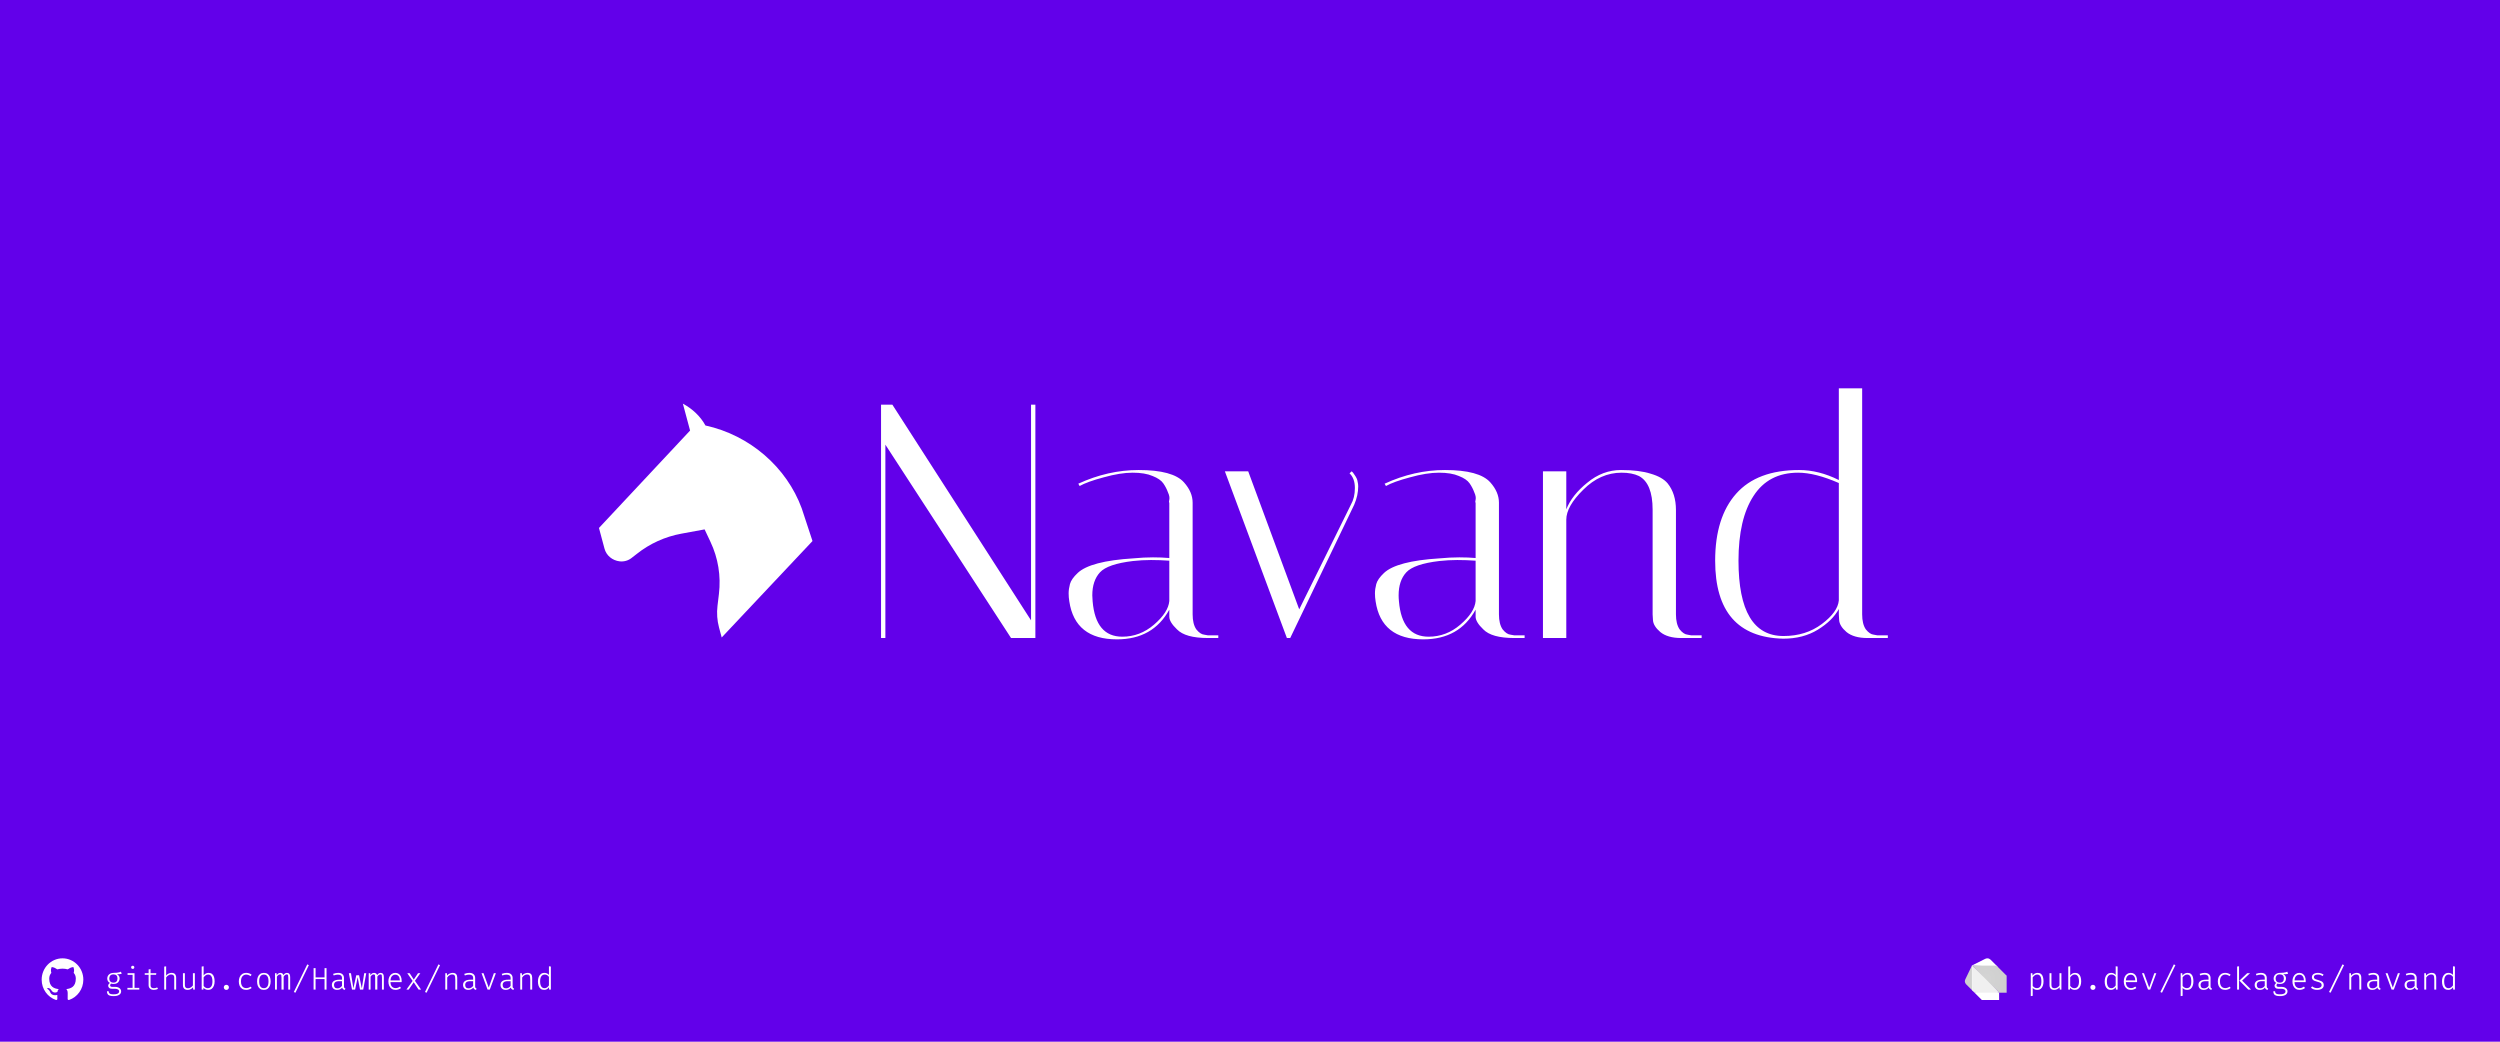
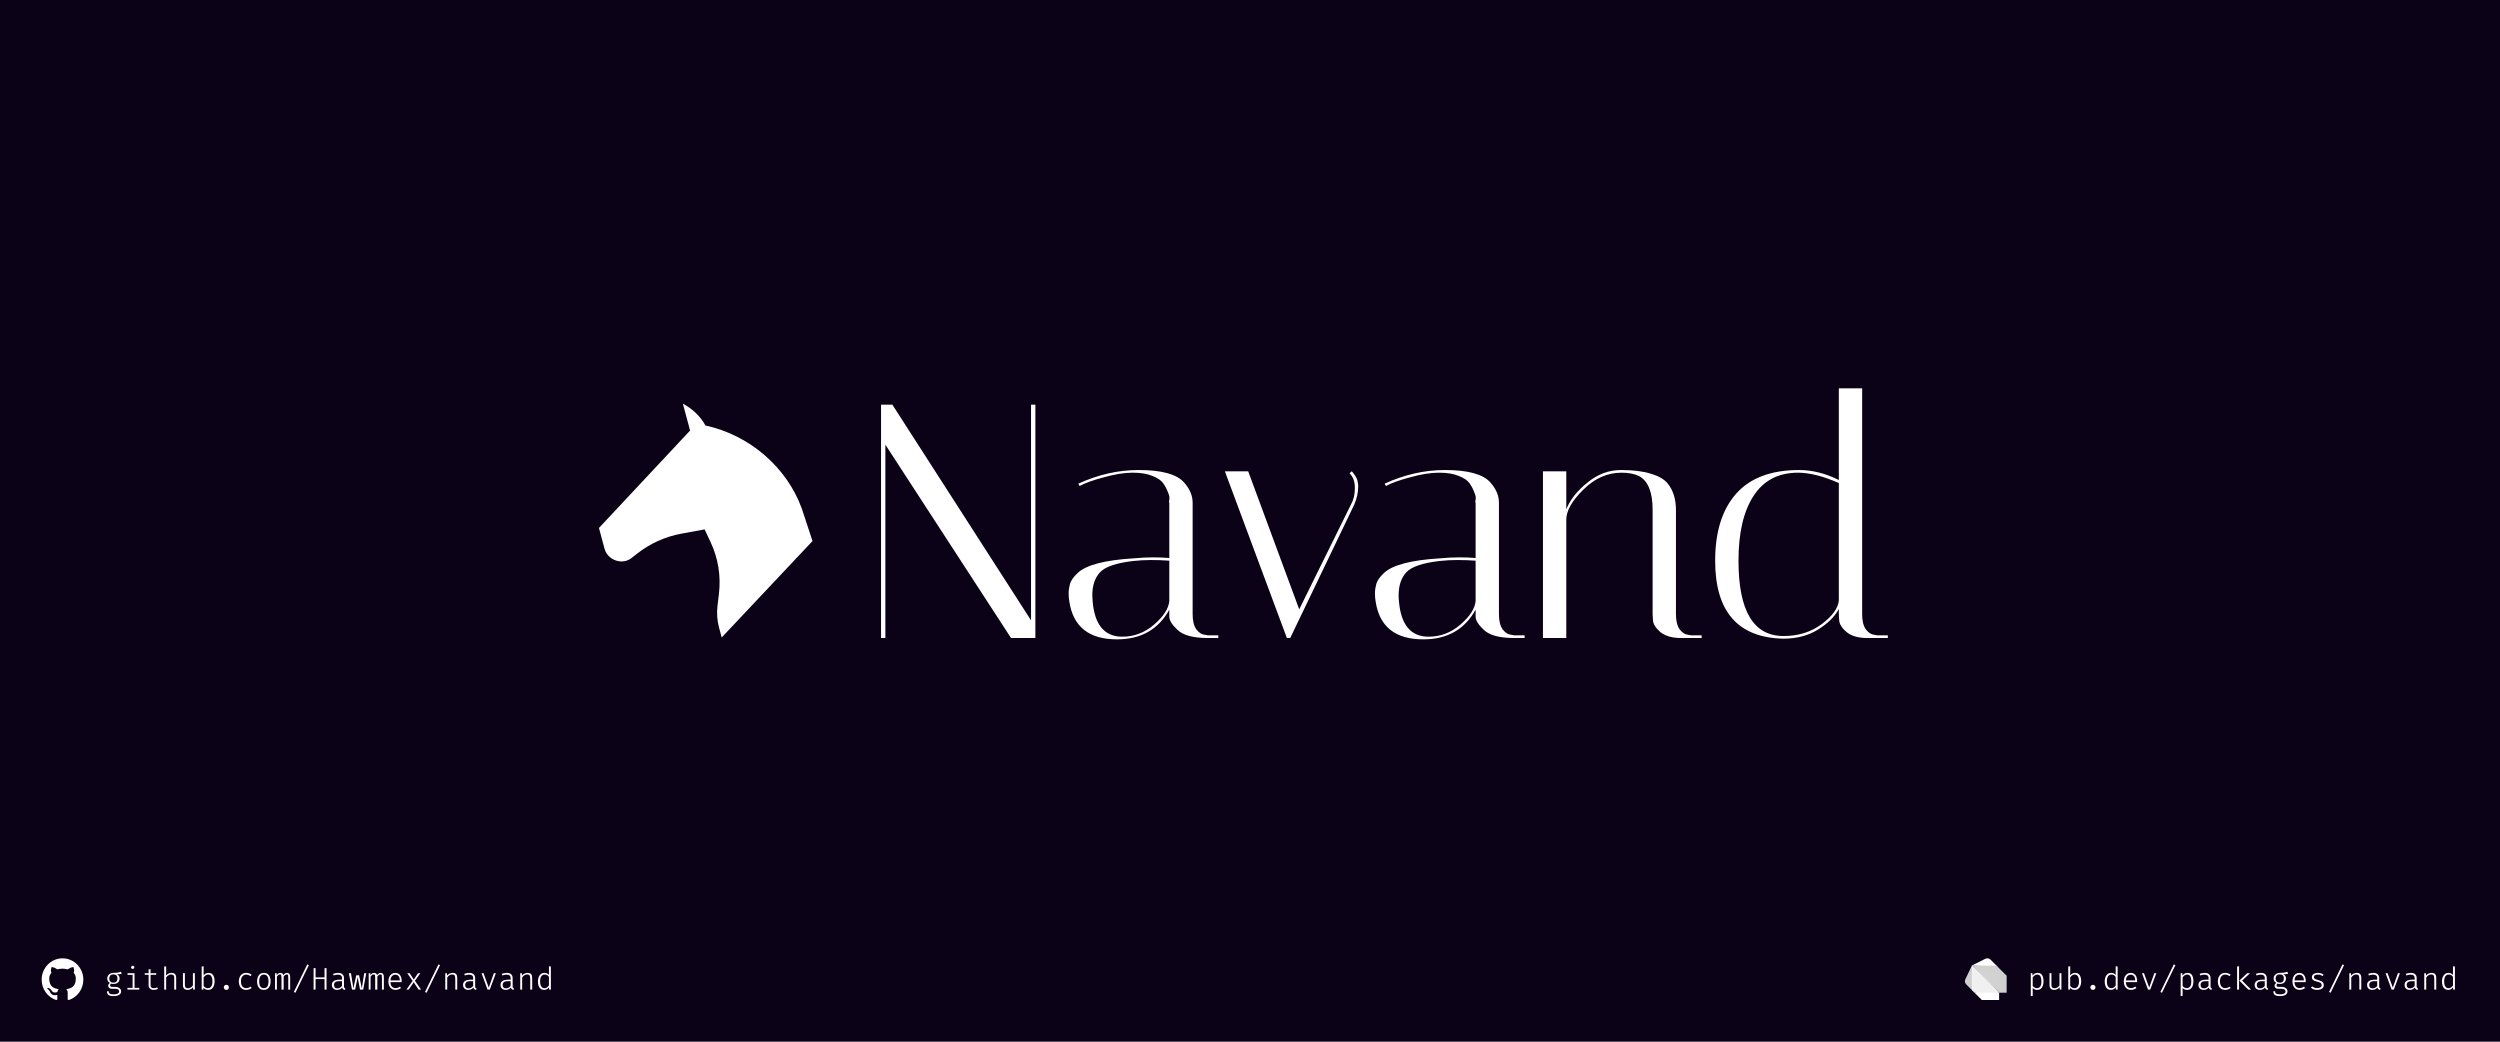
<svg xmlns="http://www.w3.org/2000/svg" width="1920" height="800" viewBox="0 0 1920 800" fill="none">
-   <rect width="1920" height="800" fill="#6200EA" />
+   <rect width="1920" height="800" fill="#0B0218" />
  <path d="M624 415.522L554.263 489.578L552.209 481.914C550.764 476.521 550.366 470.895 551.035 465.31L552.132 456.154C553.781 442.398 551.537 428.576 545.634 416.128L541.141 406.579L523.325 409.851C510.788 412.152 499.001 417.496 489.115 425.363L484.952 428.591C482.388 430.58 479.106 431.492 475.881 431.113C470.242 430.449 465.664 426.619 464.264 421.39L460 405.479L529.98 330.665L524.443 310C531.711 313.93 537.943 319.685 541.771 326.769C575.978 334.244 604.17 358.917 615.724 390.4L624 415.522Z" fill="white" />
  <path d="M679.968 490H676.64V310.8H685.344L791.84 476.432V310.8H795.168V490H776.48L679.968 341.52V490ZM927.718 490C916.113 490 908.177 487.781 903.91 483.344C899.985 479.589 898.022 476.347 898.022 473.616V468.24C889.659 483.429 876.262 491.024 857.83 491.024C836.326 491.024 824.123 481.296 821.222 461.84C820.881 459.792 820.71 457.744 820.71 455.696C820.71 453.477 821.051 451.088 821.734 448.528C822.417 445.968 824.379 443.152 827.622 440.08C834.107 433.936 848.358 430.181 870.374 428.816C875.835 428.304 880.87 428.048 885.478 428.048C890.086 428.048 894.267 428.219 898.022 428.56V386.064C897.681 385.893 897.681 385.125 898.022 383.76C898.363 382.224 898.022 380.347 896.998 378.128C896.145 375.739 894.95 373.435 893.414 371.216C891.878 368.997 889.147 367.12 885.222 365.584C881.297 363.877 876.177 363.024 869.862 363.024C863.547 363.024 856.123 364.219 847.59 366.608C839.227 368.827 833.083 371.045 829.158 373.264L828.134 371.472C843.323 364.475 858.769 360.976 874.47 360.976C892.049 360.976 903.654 364.133 909.286 370.448C913.723 375.397 915.942 380.603 915.942 386.064V471.824C915.942 476.773 916.881 480.613 918.758 483.344C920.806 485.904 922.854 487.269 924.902 487.44L927.718 487.952H935.654V490H927.718ZM861.926 488.976C870.971 488.976 879.078 485.904 886.246 479.76C893.585 473.445 897.51 467.387 898.022 461.584V430.608C893.414 430.267 888.721 430.096 883.942 430.096C879.334 430.096 874.726 430.352 870.118 430.864C857.147 432.4 848.699 435.301 844.774 439.568C840.849 443.835 838.886 449.723 838.886 457.232C838.886 458.597 838.971 460.133 839.142 461.84C840.678 479.931 848.273 488.976 861.926 488.976ZM1036.45 363.536L1037.99 362C1038.67 362.341 1039.53 363.365 1040.55 365.072C1041.74 366.779 1042.43 368.315 1042.6 369.68C1042.94 371.045 1043.11 372.325 1043.11 373.52C1043.11 378.128 1042.09 382.821 1040.04 387.6L990.886 490H988.326L940.71 362H958.63L997.798 467.984L1037.48 387.6C1039.53 384.016 1040.55 379.749 1040.55 374.8C1040.55 369.851 1039.18 366.096 1036.45 363.536ZM1162.97 490C1151.36 490 1143.43 487.781 1139.16 483.344C1135.23 479.589 1133.27 476.347 1133.27 473.616V468.24C1124.91 483.429 1111.51 491.024 1093.08 491.024C1071.58 491.024 1059.37 481.296 1056.47 461.84C1056.13 459.792 1055.96 457.744 1055.96 455.696C1055.96 453.477 1056.3 451.088 1056.98 448.528C1057.67 445.968 1059.63 443.152 1062.87 440.08C1069.36 433.936 1083.61 430.181 1105.62 428.816C1111.09 428.304 1116.12 428.048 1120.73 428.048C1125.34 428.048 1129.52 428.219 1133.27 428.56V386.064C1132.93 385.893 1132.93 385.125 1133.27 383.76C1133.61 382.224 1133.27 380.347 1132.25 378.128C1131.39 375.739 1130.2 373.435 1128.66 371.216C1127.13 368.997 1124.4 367.12 1120.47 365.584C1116.55 363.877 1111.43 363.024 1105.11 363.024C1098.8 363.024 1091.37 364.219 1082.84 366.608C1074.48 368.827 1068.33 371.045 1064.41 373.264L1063.38 371.472C1078.57 364.475 1094.02 360.976 1109.72 360.976C1127.3 360.976 1138.9 364.133 1144.54 370.448C1148.97 375.397 1151.19 380.603 1151.19 386.064V471.824C1151.19 476.773 1152.13 480.613 1154.01 483.344C1156.06 485.904 1158.1 487.269 1160.15 487.44L1162.97 487.952H1170.9V490H1162.97ZM1097.18 488.976C1106.22 488.976 1114.33 485.904 1121.5 479.76C1128.83 473.445 1132.76 467.387 1133.27 461.584V430.608C1128.66 430.267 1123.97 430.096 1119.19 430.096C1114.58 430.096 1109.98 430.352 1105.37 430.864C1092.4 432.4 1083.95 435.301 1080.02 439.568C1076.1 443.835 1074.14 449.723 1074.14 457.232C1074.14 458.597 1074.22 460.133 1074.39 461.84C1075.93 479.931 1083.52 488.976 1097.18 488.976ZM1291.23 490C1284.23 490 1278.86 488.464 1275.1 485.392C1271.52 482.32 1269.64 479.248 1269.47 476.176L1269.21 471.824V391.44C1269.21 377.957 1265.72 369.339 1258.72 365.584C1255.13 363.877 1250.7 363.024 1245.41 363.024C1234.48 363.024 1224.67 367.376 1215.97 376.08C1207.26 384.613 1202.91 392.293 1202.91 399.12V490H1184.99V362H1202.91V391.184C1205.81 383.845 1211.19 377.019 1219.04 370.704C1226.89 364.219 1235.51 360.976 1244.89 360.976C1254.28 360.976 1261.88 361.915 1267.68 363.792C1273.65 365.499 1278 367.973 1280.73 371.216C1285 376.507 1287.13 383.333 1287.13 391.696V471.824C1287.13 476.773 1288.07 480.613 1289.95 483.344C1292 485.904 1294.05 487.269 1296.09 487.44L1298.91 487.952H1306.85V490H1291.23ZM1317.24 430.608C1317.24 408.421 1322.62 391.269 1333.37 379.152C1344.12 367.035 1360.25 360.976 1381.75 360.976C1391.82 360.976 1401.98 363.536 1412.22 368.656V298.256H1430.14V471.824C1430.14 476.773 1431.07 480.613 1432.95 483.344C1435 485.904 1437.05 487.269 1439.1 487.44L1441.91 487.952H1449.85V490H1434.23C1427.23 490 1421.86 488.464 1418.1 485.392C1414.52 482.32 1412.64 479.248 1412.47 476.176L1412.22 471.824V467.728C1408.97 473.701 1403.6 478.992 1396.09 483.6C1388.58 488.208 1379.7 490.512 1369.46 490.512C1334.65 489.659 1317.24 469.691 1317.24 430.608ZM1369.72 488.464C1381.15 488.464 1390.97 485.392 1399.16 479.248C1407.35 473.104 1411.7 467.045 1412.22 461.072V370.96C1400.1 365.669 1389.69 363.024 1380.98 363.024C1365.79 363.024 1354.36 368.997 1346.68 380.944C1339 392.72 1335.16 409.275 1335.16 430.608C1335.16 469.179 1346.68 488.464 1369.72 488.464Z" fill="white" />
  <path fill-rule="evenodd" clip-rule="evenodd" d="M48.013 736C39.158 736 32 743.333 32 752.406C32 759.658 36.587 765.796 42.949 767.969C43.745 768.132 44.036 767.616 44.036 767.182C44.036 766.801 44.01 765.498 44.01 764.139C39.556 765.117 38.628 762.184 38.628 762.184C37.912 760.282 36.851 759.794 36.851 759.794C35.394 758.789 36.958 758.789 36.958 758.789C38.575 758.897 39.423 760.473 39.423 760.473C40.855 762.971 43.161 762.265 44.089 761.831C44.222 760.771 44.646 760.038 45.097 759.631C41.544 759.25 37.806 757.838 37.806 751.536C37.806 749.744 38.442 748.277 39.45 747.136C39.291 746.729 38.734 745.045 39.609 742.79C39.609 742.79 40.961 742.356 44.01 744.474C45.315 744.115 46.661 743.933 48.013 743.931C49.365 743.931 50.744 744.121 52.016 744.474C55.065 742.356 56.417 742.79 56.417 742.79C57.293 745.045 56.735 746.729 56.576 747.136C57.611 748.277 58.22 749.744 58.22 751.536C58.22 757.838 54.482 759.223 50.903 759.631C51.486 760.147 51.99 761.124 51.99 762.673C51.99 764.873 51.964 766.638 51.964 767.181C51.964 767.616 52.255 768.132 53.05 767.969C59.413 765.796 64 759.658 64 752.406C64.026 743.333 56.842 736 48.013 736Z" fill="white" />
  <path d="M92.9 746.26L93.453 747.892C92.885 748.052 92.296 748.148 91.689 748.18C91.081 748.212 90.433 748.228 89.745 748.228C90.457 748.556 90.989 748.992 91.341 749.536C91.692 750.072 91.868 750.684 91.868 751.372C91.868 752.204 91.689 752.948 91.329 753.604C90.969 754.252 90.448 754.76 89.769 755.128C89.097 755.496 88.276 755.68 87.308 755.68C86.837 755.68 86.453 755.66 86.156 755.62C85.861 755.572 85.573 755.5 85.293 755.404C85.093 755.556 84.921 755.756 84.776 756.004C84.641 756.252 84.573 756.512 84.573 756.784C84.573 757.112 84.701 757.384 84.957 757.6C85.221 757.816 85.684 757.924 86.349 757.924H88.677C89.484 757.924 90.216 758.072 90.873 758.368C91.537 758.664 92.061 759.064 92.445 759.568C92.837 760.072 93.032 760.64 93.032 761.272C93.032 762.496 92.516 763.424 91.484 764.056C90.46 764.696 89.04 765.016 87.225 765.016C85.969 765.016 84.969 764.884 84.225 764.62C83.481 764.364 82.945 763.96 82.617 763.408C82.296 762.864 82.136 762.16 82.136 761.296H83.504C83.504 761.824 83.605 762.26 83.805 762.604C84.013 762.948 84.38 763.204 84.909 763.372C85.436 763.548 86.192 763.636 87.177 763.636C88.144 763.636 88.945 763.552 89.576 763.384C90.216 763.224 90.697 762.976 91.016 762.64C91.337 762.304 91.496 761.88 91.496 761.368C91.496 760.704 91.189 760.208 90.573 759.88C89.957 759.552 89.216 759.388 88.353 759.388H86.025C85.016 759.388 84.272 759.152 83.793 758.68C83.312 758.208 83.073 757.668 83.073 757.06C83.073 756.676 83.184 756.3 83.409 755.932C83.641 755.556 83.984 755.216 84.441 754.912C83.745 754.544 83.225 754.08 82.88 753.52C82.537 752.96 82.365 752.276 82.365 751.468C82.365 750.644 82.569 749.908 82.977 749.26C83.385 748.612 83.953 748.1 84.68 747.724C85.409 747.348 86.252 747.16 87.213 747.16C88.308 747.144 89.18 747.104 89.829 747.04C90.484 746.968 91.037 746.868 91.484 746.74C91.941 746.612 92.412 746.452 92.9 746.26ZM87.177 748.336C86.04 748.336 85.209 748.636 84.68 749.236C84.16 749.836 83.9 750.588 83.9 751.492C83.9 752.388 84.168 753.14 84.704 753.748C85.24 754.348 86.088 754.648 87.249 754.648C88.216 754.648 88.957 754.368 89.469 753.808C89.981 753.248 90.237 752.472 90.237 751.48C90.237 750.456 89.981 749.676 89.469 749.14C88.957 748.604 88.192 748.336 87.177 748.336ZM103.319 747.4V758.704H106.979V760H97.847V758.704H101.831V748.696H97.967V747.4H103.319ZM101.915 741.7C102.299 741.7 102.603 741.816 102.827 742.048C103.051 742.28 103.163 742.56 103.163 742.888C103.163 743.24 103.051 743.536 102.827 743.776C102.603 744.008 102.299 744.124 101.915 744.124C101.555 744.124 101.263 744.008 101.039 743.776C100.815 743.536 100.703 743.24 100.703 742.888C100.703 742.56 100.815 742.28 101.039 742.048C101.263 741.816 101.555 741.7 101.915 741.7ZM121.334 759.4C120.918 759.672 120.414 759.88 119.822 760.024C119.23 760.168 118.682 760.24 118.178 760.24C116.914 760.24 115.922 759.904 115.202 759.232C114.49 758.56 114.134 757.716 114.134 756.7V748.648H111.158V747.4H114.134V744.496L115.622 744.316V747.4H120.062L119.858 748.648H115.622V756.664C115.622 757.392 115.818 757.956 116.21 758.356C116.61 758.748 117.278 758.944 118.214 758.944C118.694 758.944 119.138 758.888 119.546 758.776C119.954 758.664 120.334 758.516 120.686 758.332L121.334 759.4ZM127.6 742.156V749.26C128.088 748.572 128.708 748.052 129.46 747.7C130.212 747.348 130.964 747.172 131.716 747.172C132.98 747.172 133.892 747.5 134.452 748.156C135.012 748.812 135.292 749.72 135.292 750.88V760H133.804V750.616C133.804 749.864 133.6 749.308 133.192 748.948C132.784 748.588 132.164 748.408 131.332 748.408C130.788 748.408 130.272 748.528 129.784 748.768C129.296 749.008 128.864 749.304 128.488 749.656C128.112 750 127.816 750.34 127.6 750.676V760H126.112V742.336L127.6 742.156ZM141.991 747.4V756.412C141.991 757.308 142.179 757.964 142.555 758.38C142.939 758.788 143.543 758.992 144.367 758.992C145.151 758.992 145.887 758.772 146.575 758.332C147.263 757.884 147.791 757.372 148.159 756.796V747.4H149.647V760H148.399L148.231 758.236C147.719 758.876 147.095 759.372 146.359 759.724C145.623 760.068 144.887 760.24 144.151 760.24C142.935 760.24 142.023 759.924 141.415 759.292C140.807 758.652 140.503 757.752 140.503 756.592V747.4H141.991ZM156.382 749.14C156.862 748.508 157.41 748.024 158.026 747.688C158.65 747.344 159.338 747.172 160.09 747.172C161.226 747.172 162.142 747.444 162.838 747.988C163.534 748.532 164.038 749.296 164.35 750.28C164.67 751.256 164.83 752.396 164.83 753.7C164.83 754.964 164.638 756.088 164.254 757.072C163.878 758.056 163.322 758.832 162.586 759.4C161.85 759.96 160.942 760.24 159.862 760.24C158.358 760.24 157.182 759.708 156.334 758.644L156.19 760H154.894V742.3L156.382 742.096V749.14ZM159.538 758.944C160.706 758.944 161.598 758.508 162.214 757.636C162.838 756.756 163.15 755.436 163.15 753.676C163.15 752.556 163.026 751.608 162.778 750.832C162.538 750.056 162.174 749.464 161.686 749.056C161.206 748.648 160.602 748.444 159.874 748.444C159.09 748.444 158.402 748.68 157.81 749.152C157.218 749.616 156.742 750.112 156.382 750.64V757.168C156.742 757.704 157.198 758.136 157.75 758.464C158.31 758.784 158.906 758.944 159.538 758.944ZM171.9 758.272C171.9 757.912 171.984 757.588 172.152 757.3C172.32 757.004 172.548 756.772 172.836 756.604C173.124 756.436 173.452 756.352 173.82 756.352C174.204 756.352 174.544 756.436 174.84 756.604C175.136 756.772 175.368 757.004 175.536 757.3C175.704 757.588 175.788 757.912 175.788 758.272C175.788 758.64 175.704 758.976 175.536 759.28C175.368 759.576 175.136 759.812 174.84 759.988C174.544 760.156 174.204 760.24 173.82 760.24C173.452 760.24 173.124 760.156 172.836 759.988C172.548 759.812 172.32 759.576 172.152 759.28C171.984 758.976 171.9 758.64 171.9 758.272ZM189.075 758.872C189.747 758.872 190.367 758.768 190.935 758.56C191.511 758.352 192.031 758.084 192.495 757.756L193.275 758.764C192.723 759.228 192.063 759.592 191.295 759.856C190.527 760.112 189.807 760.24 189.135 760.24C187.911 760.24 186.871 759.976 186.015 759.448C185.167 758.912 184.519 758.156 184.071 757.18C183.631 756.204 183.411 755.06 183.411 753.748C183.411 752.5 183.631 751.38 184.071 750.388C184.519 749.396 185.167 748.612 186.015 748.036C186.871 747.46 187.915 747.172 189.147 747.172C189.907 747.172 190.631 747.292 191.319 747.532C192.015 747.772 192.655 748.128 193.239 748.6L192.447 749.668C191.879 749.276 191.315 748.984 190.755 748.792C190.203 748.592 189.643 748.492 189.075 748.492C187.915 748.492 186.955 748.932 186.195 749.812C185.443 750.692 185.067 752.004 185.067 753.748C185.067 754.924 185.239 755.892 185.583 756.652C185.927 757.404 186.399 757.964 186.999 758.332C187.607 758.692 188.299 758.872 189.075 758.872ZM202.674 747.172C203.826 747.172 204.786 747.44 205.554 747.976C206.322 748.512 206.894 749.268 207.27 750.244C207.654 751.22 207.846 752.372 207.846 753.7C207.846 754.948 207.65 756.064 207.258 757.048C206.866 758.032 206.282 758.812 205.506 759.388C204.738 759.956 203.782 760.24 202.638 760.24C201.486 760.24 200.522 759.968 199.746 759.424C198.978 758.872 198.398 758.108 198.006 757.132C197.622 756.148 197.43 755.012 197.43 753.724C197.43 752.436 197.626 751.3 198.018 750.316C198.41 749.332 198.994 748.564 199.77 748.012C200.554 747.452 201.522 747.172 202.674 747.172ZM202.674 748.48C201.49 748.48 200.59 748.908 199.974 749.764C199.366 750.62 199.062 751.94 199.062 753.724C199.062 755.468 199.362 756.772 199.962 757.636C200.562 758.492 201.454 758.92 202.638 758.92C203.822 758.92 204.714 758.492 205.314 757.636C205.914 756.772 206.214 755.46 206.214 753.7C206.214 751.932 205.914 750.62 205.314 749.764C204.722 748.908 203.842 748.48 202.674 748.48ZM220.46 747.172C220.804 747.172 221.16 747.252 221.528 747.412C221.896 747.564 222.208 747.884 222.464 748.372C222.72 748.86 222.848 749.604 222.848 750.604V760H221.384V750.892C221.384 749.996 221.332 749.348 221.228 748.948C221.132 748.548 220.828 748.348 220.316 748.348C219.884 748.348 219.456 748.484 219.032 748.756C218.616 749.02 218.22 749.456 217.844 750.064V760H216.188V750.892C216.188 749.996 216.136 749.348 216.032 748.948C215.936 748.548 215.632 748.348 215.12 748.348C214.672 748.348 214.24 748.484 213.824 748.756C213.416 749.02 213.024 749.456 212.648 750.064V760H211.208V747.4H212.432L212.516 748.924C212.844 748.452 213.224 748.044 213.656 747.7C214.096 747.348 214.64 747.172 215.288 747.172C215.768 747.172 216.232 747.288 216.68 747.52C217.136 747.744 217.472 748.2 217.688 748.888C218.016 748.376 218.392 747.964 218.816 747.652C219.24 747.332 219.788 747.172 220.46 747.172ZM226.883 762.412L225.647 761.872L235.979 740.632L237.191 741.244L226.883 762.412ZM249.253 760V751.912H242.365V760H240.841V743.512H242.365V750.664H249.253V743.512H250.777V760H249.253ZM264.184 757.516C264.184 758.028 264.272 758.404 264.448 758.644C264.624 758.876 264.896 759.048 265.264 759.16L264.856 760.252C264.376 760.18 263.948 760.004 263.572 759.724C263.196 759.444 262.932 759.016 262.78 758.44C262.34 759.024 261.788 759.472 261.124 759.784C260.468 760.088 259.724 760.24 258.892 760.24C257.644 760.24 256.664 759.888 255.952 759.184C255.24 758.48 254.884 757.54 254.884 756.364C254.884 755.084 255.38 754.104 256.372 753.424C257.372 752.744 258.824 752.404 260.728 752.404H262.636V751.18C262.636 750.196 262.352 749.508 261.784 749.116C261.224 748.716 260.456 748.516 259.48 748.516C259.056 748.516 258.576 748.564 258.04 748.66C257.504 748.756 256.908 748.92 256.252 749.152L255.82 747.928C256.58 747.648 257.268 747.452 257.884 747.34C258.508 747.228 259.112 747.172 259.696 747.172C261.176 747.172 262.292 747.536 263.044 748.264C263.804 748.984 264.184 749.94 264.184 751.132V757.516ZM259.18 759.052C259.868 759.052 260.512 758.884 261.112 758.548C261.712 758.212 262.22 757.744 262.636 757.144V753.544H260.548C259.052 753.544 258.008 753.808 257.416 754.336C256.824 754.856 256.528 755.548 256.528 756.412C256.528 757.284 256.744 757.944 257.176 758.392C257.608 758.832 258.276 759.052 259.18 759.052ZM278.947 760H276.487L274.687 750.52L272.731 760H270.343L267.907 747.4H269.551L271.399 759.088L273.619 749.008H275.767L277.879 759.088L279.715 747.4H281.275L278.947 760ZM292.413 747.172C292.757 747.172 293.113 747.252 293.481 747.412C293.849 747.564 294.161 747.884 294.417 748.372C294.673 748.86 294.801 749.604 294.801 750.604V760H293.337V750.892C293.337 749.996 293.285 749.348 293.181 748.948C293.085 748.548 292.781 748.348 292.269 748.348C291.837 748.348 291.409 748.484 290.985 748.756C290.569 749.02 290.173 749.456 289.797 750.064V760H288.141V750.892C288.141 749.996 288.089 749.348 287.985 748.948C287.889 748.548 287.585 748.348 287.073 748.348C286.625 748.348 286.193 748.484 285.777 748.756C285.369 749.02 284.977 749.456 284.601 750.064V760H283.161V747.4H284.385L284.469 748.924C284.797 748.452 285.177 748.044 285.609 747.7C286.049 747.348 286.593 747.172 287.241 747.172C287.721 747.172 288.185 747.288 288.633 747.52C289.089 747.744 289.425 748.2 289.641 748.888C289.969 748.376 290.345 747.964 290.769 747.652C291.193 747.332 291.741 747.172 292.413 747.172ZM299.88 754.3C299.904 755.356 300.092 756.224 300.444 756.904C300.804 757.576 301.276 758.072 301.86 758.392C302.444 758.712 303.08 758.872 303.768 758.872C304.432 758.872 305.02 758.776 305.532 758.584C306.052 758.392 306.596 758.1 307.164 757.708L307.944 758.824C307.36 759.272 306.7 759.62 305.964 759.868C305.236 760.116 304.524 760.24 303.828 760.24C302.668 760.24 301.672 759.968 300.84 759.424C300.016 758.88 299.384 758.12 298.944 757.144C298.504 756.16 298.284 755.016 298.284 753.712C298.284 752.432 298.508 751.3 298.956 750.316C299.404 749.332 300.024 748.564 300.816 748.012C301.616 747.452 302.544 747.172 303.6 747.172C304.624 747.172 305.5 747.42 306.228 747.916C306.956 748.412 307.512 749.116 307.896 750.028C308.288 750.932 308.484 752.012 308.484 753.268C308.484 753.484 308.48 753.68 308.472 753.856C308.464 754.024 308.456 754.172 308.448 754.3H299.88ZM303.636 748.564C302.62 748.564 301.764 748.924 301.068 749.644C300.38 750.364 299.992 751.468 299.904 752.956H307.068C307.036 751.476 306.704 750.376 306.072 749.656C305.44 748.928 304.628 748.564 303.636 748.564ZM313.899 760H312.135L316.887 753.34L312.759 747.4H314.595L317.787 752.284L321.051 747.4H322.839L318.651 753.268L323.391 760H321.459L317.727 754.384L313.899 760ZM327.617 762.412L326.381 761.872L336.713 740.632L337.925 741.244L327.617 762.412ZM341.972 760V747.4H343.22L343.34 749.236C343.836 748.58 344.488 748.072 345.296 747.712C346.112 747.352 346.872 747.172 347.576 747.172C348.864 747.172 349.78 747.5 350.324 748.156C350.876 748.812 351.152 749.72 351.152 750.88V760H349.664V752.476C349.664 751.516 349.612 750.736 349.508 750.136C349.404 749.536 349.18 749.1 348.836 748.828C348.492 748.548 347.952 748.408 347.216 748.408C346.656 748.408 346.128 748.532 345.632 748.78C345.144 749.02 344.712 749.32 344.336 749.68C343.968 750.032 343.676 750.376 343.46 750.712V760H341.972ZM364.918 757.516C364.918 758.028 365.006 758.404 365.182 758.644C365.358 758.876 365.63 759.048 365.998 759.16L365.59 760.252C365.11 760.18 364.682 760.004 364.306 759.724C363.93 759.444 363.666 759.016 363.514 758.44C363.074 759.024 362.522 759.472 361.858 759.784C361.202 760.088 360.458 760.24 359.626 760.24C358.378 760.24 357.398 759.888 356.686 759.184C355.974 758.48 355.618 757.54 355.618 756.364C355.618 755.084 356.114 754.104 357.106 753.424C358.106 752.744 359.558 752.404 361.462 752.404H363.37V751.18C363.37 750.196 363.086 749.508 362.518 749.116C361.958 748.716 361.19 748.516 360.214 748.516C359.79 748.516 359.31 748.564 358.774 748.66C358.238 748.756 357.642 748.92 356.986 749.152L356.554 747.928C357.314 747.648 358.002 747.452 358.618 747.34C359.242 747.228 359.846 747.172 360.43 747.172C361.91 747.172 363.026 747.536 363.778 748.264C364.538 748.984 364.918 749.94 364.918 751.132V757.516ZM359.914 759.052C360.602 759.052 361.246 758.884 361.846 758.548C362.446 758.212 362.954 757.744 363.37 757.144V753.544H361.282C359.786 753.544 358.742 753.808 358.15 754.336C357.558 754.856 357.262 755.548 357.262 756.412C357.262 757.284 357.478 757.944 357.91 758.392C358.342 758.832 359.01 759.052 359.914 759.052ZM380.845 747.4L376.153 760H374.437L369.805 747.4H371.353L375.361 758.488L379.285 747.4H380.845ZM393.7 757.516C393.7 758.028 393.788 758.404 393.964 758.644C394.14 758.876 394.412 759.048 394.78 759.16L394.372 760.252C393.892 760.18 393.464 760.004 393.088 759.724C392.712 759.444 392.448 759.016 392.296 758.44C391.856 759.024 391.304 759.472 390.64 759.784C389.984 760.088 389.24 760.24 388.408 760.24C387.16 760.24 386.18 759.888 385.468 759.184C384.756 758.48 384.4 757.54 384.4 756.364C384.4 755.084 384.896 754.104 385.888 753.424C386.888 752.744 388.34 752.404 390.244 752.404H392.152V751.18C392.152 750.196 391.868 749.508 391.3 749.116C390.74 748.716 389.972 748.516 388.996 748.516C388.572 748.516 388.092 748.564 387.556 748.66C387.02 748.756 386.424 748.92 385.768 749.152L385.336 747.928C386.096 747.648 386.784 747.452 387.4 747.34C388.024 747.228 388.628 747.172 389.212 747.172C390.692 747.172 391.808 747.536 392.56 748.264C393.32 748.984 393.7 749.94 393.7 751.132V757.516ZM388.696 759.052C389.384 759.052 390.028 758.884 390.628 758.548C391.228 758.212 391.736 757.744 392.152 757.144V753.544H390.064C388.568 753.544 387.524 753.808 386.932 754.336C386.34 754.856 386.044 755.548 386.044 756.412C386.044 757.284 386.26 757.944 386.692 758.392C387.124 758.832 387.792 759.052 388.696 759.052ZM399.534 760V747.4H400.782L400.902 749.236C401.398 748.58 402.05 748.072 402.858 747.712C403.674 747.352 404.434 747.172 405.138 747.172C406.426 747.172 407.342 747.5 407.886 748.156C408.438 748.812 408.714 749.72 408.714 750.88V760H407.226V752.476C407.226 751.516 407.174 750.736 407.07 750.136C406.966 749.536 406.742 749.1 406.398 748.828C406.054 748.548 405.514 748.408 404.778 748.408C404.218 748.408 403.69 748.532 403.194 748.78C402.706 749.02 402.274 749.32 401.898 749.68C401.53 750.032 401.238 750.376 401.022 750.712V760H399.534ZM421.581 742.096L423.069 742.3V760H421.773L421.581 758.26C421.077 758.98 420.513 759.492 419.889 759.796C419.273 760.092 418.637 760.24 417.981 760.24C416.869 760.24 415.953 759.968 415.233 759.424C414.521 758.872 413.993 758.108 413.649 757.132C413.305 756.148 413.133 755.016 413.133 753.736C413.133 752.48 413.325 751.36 413.709 750.376C414.101 749.384 414.661 748.604 415.389 748.036C416.125 747.46 417.013 747.172 418.053 747.172C418.821 747.172 419.493 747.308 420.069 747.58C420.645 747.844 421.149 748.236 421.581 748.756V742.096ZM418.425 748.456C417.257 748.456 416.361 748.9 415.737 749.788C415.121 750.668 414.813 751.98 414.813 753.724C414.813 754.828 414.937 755.772 415.185 756.556C415.441 757.332 415.817 757.924 416.313 758.332C416.809 758.74 417.429 758.944 418.173 758.944C418.973 758.944 419.649 758.72 420.201 758.272C420.761 757.824 421.221 757.332 421.581 756.796V750.244C421.213 749.676 420.753 749.236 420.201 748.924C419.657 748.612 419.065 748.456 418.425 748.456Z" fill="white" />
  <path d="M1515.53 761.474L1510.05 756C1509.4 755.333 1509 754.394 1509 753.474C1509 753.048 1509.24 752.383 1509.42 752L1514.47 741.474L1515.53 761.474Z" fill="#CFCFCF" />
  <path d="M1534.26 742.526L1528.79 737.053C1528.31 736.573 1527.32 736 1526.47 736C1525.75 736 1525.04 736.145 1524.58 736.421L1514.47 741.474L1534.26 742.526Z" fill="white" />
  <path d="M1522.05 768H1535.32V762.316L1525.42 759.158L1516.37 762.316L1522.05 768Z" fill="white" />
  <path d="M1514.47 758.526C1514.47 760.215 1514.69 760.629 1515.53 761.474L1516.37 762.316H1535.32L1526.05 751.789L1514.47 741.474V758.526Z" fill="#EFEFEF" />
  <path d="M1531.32 741.474H1514.47L1535.32 762.316H1541V749.263L1534.26 742.526C1533.32 741.577 1532.48 741.474 1531.32 741.474Z" fill="#CFCFCF" />
  <path d="M1515.74 761.684C1514.89 760.838 1514.68 760.006 1514.68 758.526V741.684L1514.47 741.474V758.526C1514.47 760.006 1514.47 760.417 1515.74 761.684Z" fill="white" />
  <path d="M1540.79 749.053V762.105H1535.11L1535.32 762.316H1541V749.263L1540.79 749.053Z" fill="#CFCFCF" />
  <path d="M1534.26 742.526C1533.22 741.482 1532.36 741.474 1531.11 741.474H1514.47L1514.68 741.684H1531.11C1531.73 741.684 1533.32 741.579 1534.26 742.526Z" fill="white" />
  <path d="M1540.79 749.053L1534.26 742.526L1528.79 737.053C1528.31 736.573 1527.32 736 1526.47 736C1525.75 736 1525.04 736.145 1524.58 736.421L1514.47 741.474L1509.42 752C1509.24 752.383 1509 753.048 1509 753.474C1509 754.394 1509.4 755.333 1510.05 756L1515.1 761.008C1515.22 761.156 1515.36 761.307 1515.53 761.474L1515.74 761.684L1516.37 762.316L1522.05 768H1535.32V762.316H1541V749.263L1540.79 749.053Z" fill="url(#paint0_radial_2_9)" />
  <path d="M1564.87 747.172C1566 747.172 1566.89 747.444 1567.56 747.988C1568.22 748.532 1568.7 749.296 1568.98 750.28C1569.27 751.256 1569.42 752.396 1569.42 753.7C1569.42 754.964 1569.24 756.088 1568.89 757.072C1568.54 758.056 1568.01 758.832 1567.29 759.4C1566.58 759.96 1565.67 760.24 1564.56 760.24C1563.12 760.24 1561.98 759.74 1561.12 758.74V764.812L1559.64 765.016V747.4H1560.86L1561.03 749.26C1561.48 748.62 1562.02 748.112 1562.67 747.736C1563.33 747.36 1564.06 747.172 1564.87 747.172ZM1564.6 748.444C1563.83 748.444 1563.14 748.68 1562.55 749.152C1561.96 749.616 1561.48 750.112 1561.12 750.64V757.168C1561.48 757.688 1561.93 758.104 1562.49 758.416C1563.05 758.728 1563.66 758.884 1564.32 758.884C1565.48 758.884 1566.35 758.456 1566.92 757.6C1567.5 756.744 1567.78 755.436 1567.78 753.676C1567.78 752.556 1567.67 751.608 1567.45 750.832C1567.22 750.056 1566.88 749.464 1566.4 749.056C1565.94 748.648 1565.34 748.444 1564.6 748.444ZM1575.51 747.4V756.412C1575.51 757.308 1575.7 757.964 1576.08 758.38C1576.46 758.788 1577.07 758.992 1577.89 758.992C1578.67 758.992 1579.41 758.772 1580.1 758.332C1580.79 757.884 1581.31 757.372 1581.68 756.796V747.4H1583.17V760H1581.92L1581.75 758.236C1581.24 758.876 1580.62 759.372 1579.88 759.724C1579.15 760.068 1578.41 760.24 1577.67 760.24C1576.46 760.24 1575.55 759.924 1574.94 759.292C1574.33 758.652 1574.03 757.752 1574.03 756.592V747.4H1575.51ZM1589.91 749.14C1590.39 748.508 1590.93 748.024 1591.55 747.688C1592.17 747.344 1592.86 747.172 1593.61 747.172C1594.75 747.172 1595.67 747.444 1596.36 747.988C1597.06 748.532 1597.56 749.296 1597.87 750.28C1598.19 751.256 1598.35 752.396 1598.35 753.7C1598.35 754.964 1598.16 756.088 1597.78 757.072C1597.4 758.056 1596.85 758.832 1596.11 759.4C1595.37 759.96 1594.47 760.24 1593.39 760.24C1591.88 760.24 1590.71 759.708 1589.86 758.644L1589.71 760H1588.42V742.3L1589.91 742.096V749.14ZM1593.06 758.944C1594.23 758.944 1595.12 758.508 1595.74 757.636C1596.36 756.756 1596.67 755.436 1596.67 753.676C1596.67 752.556 1596.55 751.608 1596.3 750.832C1596.06 750.056 1595.7 749.464 1595.21 749.056C1594.73 748.648 1594.13 748.444 1593.4 748.444C1592.61 748.444 1591.93 748.68 1591.33 749.152C1590.74 749.616 1590.27 750.112 1589.91 750.64V757.168C1590.27 757.704 1590.72 758.136 1591.27 758.464C1591.83 758.784 1592.43 758.944 1593.06 758.944ZM1605.42 758.272C1605.42 757.912 1605.51 757.588 1605.68 757.3C1605.84 757.004 1606.07 756.772 1606.36 756.604C1606.65 756.436 1606.98 756.352 1607.34 756.352C1607.73 756.352 1608.07 756.436 1608.36 756.604C1608.66 756.772 1608.89 757.004 1609.06 757.3C1609.23 757.588 1609.31 757.912 1609.31 758.272C1609.31 758.64 1609.23 758.976 1609.06 759.28C1608.89 759.576 1608.66 759.812 1608.36 759.988C1608.07 760.156 1607.73 760.24 1607.34 760.24C1606.98 760.24 1606.65 760.156 1606.36 759.988C1606.07 759.812 1605.84 759.576 1605.68 759.28C1605.51 758.976 1605.42 758.64 1605.42 758.272ZM1624.85 742.096L1626.34 742.3V760H1625.05L1624.85 758.26C1624.35 758.98 1623.79 759.492 1623.16 759.796C1622.55 760.092 1621.91 760.24 1621.25 760.24C1620.14 760.24 1619.23 759.968 1618.51 759.424C1617.79 758.872 1617.27 758.108 1616.92 757.132C1616.58 756.148 1616.41 755.016 1616.41 753.736C1616.41 752.48 1616.6 751.36 1616.98 750.376C1617.37 749.384 1617.93 748.604 1618.66 748.036C1619.4 747.46 1620.29 747.172 1621.33 747.172C1622.09 747.172 1622.77 747.308 1623.34 747.58C1623.92 747.844 1624.42 748.236 1624.85 748.756V742.096ZM1621.7 748.456C1620.53 748.456 1619.63 748.9 1619.01 749.788C1618.39 750.668 1618.09 751.98 1618.09 753.724C1618.09 754.828 1618.21 755.772 1618.46 756.556C1618.71 757.332 1619.09 757.924 1619.59 758.332C1620.08 758.74 1620.7 758.944 1621.45 758.944C1622.25 758.944 1622.92 758.72 1623.47 758.272C1624.03 757.824 1624.49 757.332 1624.85 756.796V750.244C1624.49 749.676 1624.03 749.236 1623.47 748.924C1622.93 748.612 1622.34 748.456 1621.7 748.456ZM1632.67 754.3C1632.69 755.356 1632.88 756.224 1633.23 756.904C1633.59 757.576 1634.06 758.072 1634.65 758.392C1635.23 758.712 1635.87 758.872 1636.56 758.872C1637.22 758.872 1637.81 758.776 1638.32 758.584C1638.84 758.392 1639.38 758.1 1639.95 757.708L1640.73 758.824C1640.15 759.272 1639.49 759.62 1638.75 759.868C1638.02 760.116 1637.31 760.24 1636.62 760.24C1635.46 760.24 1634.46 759.968 1633.63 759.424C1632.8 758.88 1632.17 758.12 1631.73 757.144C1631.29 756.16 1631.07 755.016 1631.07 753.712C1631.07 752.432 1631.3 751.3 1631.74 750.316C1632.19 749.332 1632.81 748.564 1633.6 748.012C1634.4 747.452 1635.33 747.172 1636.39 747.172C1637.41 747.172 1638.29 747.42 1639.02 747.916C1639.74 748.412 1640.3 749.116 1640.68 750.028C1641.08 750.932 1641.27 752.012 1641.27 753.268C1641.27 753.484 1641.27 753.68 1641.26 753.856C1641.25 754.024 1641.24 754.172 1641.24 754.3H1632.67ZM1636.42 748.564C1635.41 748.564 1634.55 748.924 1633.86 749.644C1633.17 750.364 1632.78 751.468 1632.69 752.956H1639.86C1639.82 751.476 1639.49 750.376 1638.86 749.656C1638.23 748.928 1637.42 748.564 1636.42 748.564ZM1656.07 747.4L1651.38 760H1649.66L1645.03 747.4H1646.58L1650.59 758.488L1654.51 747.4H1656.07ZM1660.41 762.412L1659.17 761.872L1669.5 740.632L1670.71 741.244L1660.41 762.412ZM1679.99 747.172C1681.12 747.172 1682.02 747.444 1682.68 747.988C1683.34 748.532 1683.82 749.296 1684.11 750.28C1684.4 751.256 1684.54 752.396 1684.54 753.7C1684.54 754.964 1684.36 756.088 1684.01 757.072C1683.67 758.056 1683.14 758.832 1682.42 759.4C1681.7 759.96 1680.79 760.24 1679.68 760.24C1678.25 760.24 1677.1 759.74 1676.25 758.74V764.812L1674.76 765.016V747.4H1675.98L1676.15 749.26C1676.6 748.62 1677.15 748.112 1677.8 747.736C1678.45 747.36 1679.18 747.172 1679.99 747.172ZM1679.73 748.444C1678.95 748.444 1678.27 748.68 1677.68 749.152C1677.08 749.616 1676.61 750.112 1676.25 750.64V757.168C1676.6 757.688 1677.06 758.104 1677.62 758.416C1678.18 758.728 1678.78 758.884 1679.44 758.884C1680.61 758.884 1681.48 758.456 1682.04 757.6C1682.62 756.744 1682.91 755.436 1682.91 753.676C1682.91 752.556 1682.8 751.608 1682.57 750.832C1682.35 750.056 1682 749.464 1681.53 749.056C1681.06 748.648 1680.46 748.444 1679.73 748.444ZM1697.71 757.516C1697.71 758.028 1697.8 758.404 1697.97 758.644C1698.15 758.876 1698.42 759.048 1698.79 759.16L1698.38 760.252C1697.9 760.18 1697.47 760.004 1697.1 759.724C1696.72 759.444 1696.46 759.016 1696.3 758.44C1695.86 759.024 1695.31 759.472 1694.65 759.784C1693.99 760.088 1693.25 760.24 1692.42 760.24C1691.17 760.24 1690.19 759.888 1689.48 759.184C1688.76 758.48 1688.41 757.54 1688.41 756.364C1688.41 755.084 1688.9 754.104 1689.9 753.424C1690.9 752.744 1692.35 752.404 1694.25 752.404H1696.16V751.18C1696.16 750.196 1695.88 749.508 1695.31 749.116C1694.75 748.716 1693.98 748.516 1693 748.516C1692.58 748.516 1692.1 748.564 1691.56 748.66C1691.03 748.756 1690.43 748.92 1689.78 749.152L1689.34 747.928C1690.1 747.648 1690.79 747.452 1691.41 747.34C1692.03 747.228 1692.64 747.172 1693.22 747.172C1694.7 747.172 1695.82 747.536 1696.57 748.264C1697.33 748.984 1697.71 749.94 1697.71 751.132V757.516ZM1692.7 759.052C1693.39 759.052 1694.04 758.884 1694.64 758.548C1695.24 758.212 1695.74 757.744 1696.16 757.144V753.544H1694.07C1692.58 753.544 1691.53 753.808 1690.94 754.336C1690.35 754.856 1690.05 755.548 1690.05 756.412C1690.05 757.284 1690.27 757.944 1690.7 758.392C1691.13 758.832 1691.8 759.052 1692.7 759.052ZM1708.94 758.872C1709.61 758.872 1710.23 758.768 1710.8 758.56C1711.38 758.352 1711.9 758.084 1712.36 757.756L1713.14 758.764C1712.59 759.228 1711.93 759.592 1711.16 759.856C1710.39 760.112 1709.67 760.24 1709 760.24C1707.78 760.24 1706.74 759.976 1705.88 759.448C1705.03 758.912 1704.39 758.156 1703.94 757.18C1703.5 756.204 1703.28 755.06 1703.28 753.748C1703.28 752.5 1703.5 751.38 1703.94 750.388C1704.39 749.396 1705.03 748.612 1705.88 748.036C1706.74 747.46 1707.78 747.172 1709.01 747.172C1709.77 747.172 1710.5 747.292 1711.19 747.532C1711.88 747.772 1712.52 748.128 1713.11 748.6L1712.31 749.668C1711.75 749.276 1711.18 748.984 1710.62 748.792C1710.07 748.592 1709.51 748.492 1708.94 748.492C1707.78 748.492 1706.82 748.932 1706.06 749.812C1705.31 750.692 1704.93 752.004 1704.93 753.748C1704.93 754.924 1705.11 755.892 1705.45 756.652C1705.79 757.404 1706.27 757.964 1706.87 758.332C1707.47 758.692 1708.17 758.872 1708.94 758.872ZM1728.07 747.4L1721.94 753.1L1728.82 760H1726.67L1719.84 753.124L1725.85 747.4H1728.07ZM1719.59 742.096V760H1718.1V742.3L1719.59 742.096ZM1740.88 757.516C1740.88 758.028 1740.97 758.404 1741.14 758.644C1741.32 758.876 1741.59 759.048 1741.96 759.16L1741.55 760.252C1741.07 760.18 1740.64 760.004 1740.27 759.724C1739.89 759.444 1739.63 759.016 1739.48 758.44C1739.04 759.024 1738.48 759.472 1737.82 759.784C1737.16 760.088 1736.42 760.24 1735.59 760.24C1734.34 760.24 1733.36 759.888 1732.65 759.184C1731.94 758.48 1731.58 757.54 1731.58 756.364C1731.58 755.084 1732.08 754.104 1733.07 753.424C1734.07 752.744 1735.52 752.404 1737.42 752.404H1739.33V751.18C1739.33 750.196 1739.05 749.508 1738.48 749.116C1737.92 748.716 1737.15 748.516 1736.18 748.516C1735.75 748.516 1735.27 748.564 1734.74 748.66C1734.2 748.756 1733.6 748.92 1732.95 749.152L1732.52 747.928C1733.28 747.648 1733.96 747.452 1734.58 747.34C1735.2 747.228 1735.81 747.172 1736.39 747.172C1737.87 747.172 1738.99 747.536 1739.74 748.264C1740.5 748.984 1740.88 749.94 1740.88 751.132V757.516ZM1735.88 759.052C1736.56 759.052 1737.21 758.884 1737.81 758.548C1738.41 758.212 1738.92 757.744 1739.33 757.144V753.544H1737.24C1735.75 753.544 1734.7 753.808 1734.11 754.336C1733.52 754.856 1733.22 755.548 1733.22 756.412C1733.22 757.284 1733.44 757.944 1733.87 758.392C1734.3 758.832 1734.97 759.052 1735.88 759.052ZM1756.67 746.26L1757.23 747.892C1756.66 748.052 1756.07 748.148 1755.46 748.18C1754.85 748.212 1754.21 748.228 1753.52 748.228C1754.23 748.556 1754.76 748.992 1755.11 749.536C1755.47 750.072 1755.64 750.684 1755.64 751.372C1755.64 752.204 1755.46 752.948 1755.1 753.604C1754.74 754.252 1754.22 754.76 1753.54 755.128C1752.87 755.496 1752.05 755.68 1751.08 755.68C1750.61 755.68 1750.23 755.66 1749.93 755.62C1749.63 755.572 1749.35 755.5 1749.07 755.404C1748.87 755.556 1748.69 755.756 1748.55 756.004C1748.41 756.252 1748.35 756.512 1748.35 756.784C1748.35 757.112 1748.47 757.384 1748.73 757.6C1748.99 757.816 1749.46 757.924 1750.12 757.924H1752.45C1753.26 757.924 1753.99 758.072 1754.65 758.368C1755.31 758.664 1755.83 759.064 1756.22 759.568C1756.61 760.072 1756.81 760.64 1756.81 761.272C1756.81 762.496 1756.29 763.424 1755.26 764.056C1754.23 764.696 1752.81 765.016 1751 765.016C1749.74 765.016 1748.74 764.884 1748 764.62C1747.25 764.364 1746.72 763.96 1746.39 763.408C1746.07 762.864 1745.91 762.16 1745.91 761.296H1747.28C1747.28 761.824 1747.38 762.26 1747.58 762.604C1747.79 762.948 1748.15 763.204 1748.68 763.372C1749.21 763.548 1749.97 763.636 1750.95 763.636C1751.92 763.636 1752.72 763.552 1753.35 763.384C1753.99 763.224 1754.47 762.976 1754.79 762.64C1755.11 762.304 1755.27 761.88 1755.27 761.368C1755.27 760.704 1754.96 760.208 1754.35 759.88C1753.73 759.552 1752.99 759.388 1752.13 759.388H1749.8C1748.79 759.388 1748.05 759.152 1747.57 758.68C1747.09 758.208 1746.85 757.668 1746.85 757.06C1746.85 756.676 1746.96 756.3 1747.18 755.932C1747.41 755.556 1747.76 755.216 1748.21 754.912C1747.52 754.544 1747 754.08 1746.65 753.52C1746.31 752.96 1746.14 752.276 1746.14 751.468C1746.14 750.644 1746.34 749.908 1746.75 749.26C1747.16 748.612 1747.73 748.1 1748.45 747.724C1749.18 747.348 1750.03 747.16 1750.99 747.16C1752.08 747.144 1752.95 747.104 1753.6 747.04C1754.26 746.968 1754.81 746.868 1755.26 746.74C1755.71 746.612 1756.19 746.452 1756.67 746.26ZM1750.95 748.336C1749.81 748.336 1748.98 748.636 1748.45 749.236C1747.93 749.836 1747.67 750.588 1747.67 751.492C1747.67 752.388 1747.94 753.14 1748.48 753.748C1749.01 754.348 1749.86 754.648 1751.02 754.648C1751.99 754.648 1752.73 754.368 1753.24 753.808C1753.75 753.248 1754.01 752.472 1754.01 751.48C1754.01 750.456 1753.75 749.676 1753.24 749.14C1752.73 748.604 1751.97 748.336 1750.95 748.336ZM1762.18 754.3C1762.21 755.356 1762.4 756.224 1762.75 756.904C1763.11 757.576 1763.58 758.072 1764.16 758.392C1764.75 758.712 1765.38 758.872 1766.07 758.872C1766.74 758.872 1767.32 758.776 1767.84 758.584C1768.36 758.392 1768.9 758.1 1769.47 757.708L1770.25 758.824C1769.66 759.272 1769 759.62 1768.27 759.868C1767.54 760.116 1766.83 760.24 1766.13 760.24C1764.97 760.24 1763.98 759.968 1763.14 759.424C1762.32 758.88 1761.69 758.12 1761.25 757.144C1760.81 756.16 1760.59 755.016 1760.59 753.712C1760.59 752.432 1760.81 751.3 1761.26 750.316C1761.71 749.332 1762.33 748.564 1763.12 748.012C1763.92 747.452 1764.85 747.172 1765.9 747.172C1766.93 747.172 1767.8 747.42 1768.53 747.916C1769.26 748.412 1769.82 749.116 1770.2 750.028C1770.59 750.932 1770.79 752.012 1770.79 753.268C1770.79 753.484 1770.78 753.68 1770.78 753.856C1770.77 754.024 1770.76 754.172 1770.75 754.3H1762.18ZM1765.94 748.564C1764.92 748.564 1764.07 748.924 1763.37 749.644C1762.68 750.364 1762.3 751.468 1762.21 752.956H1769.37C1769.34 751.476 1769.01 750.376 1768.38 749.656C1767.74 748.928 1766.93 748.564 1765.94 748.564ZM1779.55 758.884C1780.62 758.884 1781.46 758.68 1782.07 758.272C1782.69 757.856 1783 757.312 1783 756.64C1783 756.224 1782.93 755.864 1782.79 755.56C1782.66 755.248 1782.38 754.972 1781.94 754.732C1781.51 754.484 1780.84 754.252 1779.94 754.036C1779.03 753.812 1778.25 753.564 1777.58 753.292C1776.93 753.02 1776.42 752.664 1776.06 752.224C1775.7 751.784 1775.52 751.2 1775.52 750.472C1775.52 749.776 1775.72 749.184 1776.11 748.696C1776.51 748.2 1777.05 747.824 1777.74 747.568C1778.44 747.304 1779.22 747.172 1780.09 747.172C1781.08 747.172 1781.93 747.304 1782.66 747.568C1783.4 747.832 1784.01 748.152 1784.51 748.528L1783.81 749.632C1783.35 749.304 1782.83 749.032 1782.26 748.816C1781.7 748.6 1780.98 748.492 1780.1 748.492C1778.99 748.492 1778.21 748.668 1777.76 749.02C1777.32 749.372 1777.09 749.816 1777.09 750.352C1777.09 750.768 1777.2 751.112 1777.42 751.384C1777.64 751.648 1778 751.884 1778.51 752.092C1779.01 752.292 1779.69 752.508 1780.55 752.74C1781.37 752.956 1782.09 753.216 1782.71 753.52C1783.32 753.824 1783.8 754.22 1784.15 754.708C1784.49 755.196 1784.66 755.828 1784.66 756.604C1784.66 757.492 1784.41 758.204 1783.91 758.74C1783.41 759.268 1782.77 759.652 1781.99 759.892C1781.2 760.124 1780.39 760.24 1779.54 760.24C1778.43 760.24 1777.49 760.076 1776.72 759.748C1775.96 759.42 1775.33 759.036 1774.82 758.596L1775.75 757.504C1776.24 757.92 1776.82 758.256 1777.46 758.512C1778.11 758.76 1778.81 758.884 1779.55 758.884ZM1789.92 762.412L1788.69 761.872L1799.02 740.632L1800.23 741.244L1789.92 762.412ZM1804.28 760V747.4H1805.52L1805.64 749.236C1806.14 748.58 1806.79 748.072 1807.6 747.712C1808.42 747.352 1809.18 747.172 1809.88 747.172C1811.17 747.172 1812.08 747.5 1812.63 748.156C1813.18 748.812 1813.46 749.72 1813.46 750.88V760H1811.97V752.476C1811.97 751.516 1811.92 750.736 1811.81 750.136C1811.71 749.536 1811.48 749.1 1811.14 748.828C1810.8 748.548 1810.26 748.408 1809.52 748.408C1808.96 748.408 1808.43 748.532 1807.94 748.78C1807.45 749.02 1807.02 749.32 1806.64 749.68C1806.27 750.032 1805.98 750.376 1805.76 750.712V760H1804.28ZM1827.22 757.516C1827.22 758.028 1827.31 758.404 1827.49 758.644C1827.66 758.876 1827.94 759.048 1828.3 759.16L1827.9 760.252C1827.42 760.18 1826.99 760.004 1826.61 759.724C1826.24 759.444 1825.97 759.016 1825.82 758.44C1825.38 759.024 1824.83 759.472 1824.16 759.784C1823.51 760.088 1822.76 760.24 1821.93 760.24C1820.68 760.24 1819.7 759.888 1818.99 759.184C1818.28 758.48 1817.92 757.54 1817.92 756.364C1817.92 755.084 1818.42 754.104 1819.41 753.424C1820.41 752.744 1821.86 752.404 1823.77 752.404H1825.68V751.18C1825.68 750.196 1825.39 749.508 1824.82 749.116C1824.26 748.716 1823.5 748.516 1822.52 748.516C1822.1 748.516 1821.62 748.564 1821.08 748.66C1820.54 748.756 1819.95 748.92 1819.29 749.152L1818.86 747.928C1819.62 747.648 1820.31 747.452 1820.92 747.34C1821.55 747.228 1822.15 747.172 1822.74 747.172C1824.22 747.172 1825.33 747.536 1826.08 748.264C1826.84 748.984 1827.22 749.94 1827.22 751.132V757.516ZM1822.22 759.052C1822.91 759.052 1823.55 758.884 1824.15 758.548C1824.75 758.212 1825.26 757.744 1825.68 757.144V753.544H1823.59C1822.09 753.544 1821.05 753.808 1820.46 754.336C1819.86 754.856 1819.57 755.548 1819.57 756.412C1819.57 757.284 1819.78 757.944 1820.22 758.392C1820.65 758.832 1821.32 759.052 1822.22 759.052ZM1843.15 747.4L1838.46 760H1836.74L1832.11 747.4H1833.66L1837.67 758.488L1841.59 747.4H1843.15ZM1856 757.516C1856 758.028 1856.09 758.404 1856.27 758.644C1856.44 758.876 1856.72 759.048 1857.08 759.16L1856.68 760.252C1856.2 760.18 1855.77 760.004 1855.39 759.724C1855.02 759.444 1854.75 759.016 1854.6 758.44C1854.16 759.024 1853.61 759.472 1852.94 759.784C1852.29 760.088 1851.54 760.24 1850.71 760.24C1849.46 760.24 1848.48 759.888 1847.77 759.184C1847.06 758.48 1846.7 757.54 1846.7 756.364C1846.7 755.084 1847.2 754.104 1848.19 753.424C1849.19 752.744 1850.64 752.404 1852.55 752.404H1854.46V751.18C1854.46 750.196 1854.17 749.508 1853.6 749.116C1853.04 748.716 1852.28 748.516 1851.3 748.516C1850.88 748.516 1850.4 748.564 1849.86 748.66C1849.32 748.756 1848.73 748.92 1848.07 749.152L1847.64 747.928C1848.4 747.648 1849.09 747.452 1849.7 747.34C1850.33 747.228 1850.93 747.172 1851.52 747.172C1853 747.172 1854.11 747.536 1854.86 748.264C1855.62 748.984 1856 749.94 1856 751.132V757.516ZM1851 759.052C1851.69 759.052 1852.33 758.884 1852.93 758.548C1853.53 758.212 1854.04 757.744 1854.46 757.144V753.544H1852.37C1850.87 753.544 1849.83 753.808 1849.24 754.336C1848.64 754.856 1848.35 755.548 1848.35 756.412C1848.35 757.284 1848.56 757.944 1849 758.392C1849.43 758.832 1850.1 759.052 1851 759.052ZM1861.84 760V747.4H1863.09L1863.21 749.236C1863.7 748.58 1864.35 748.072 1865.16 747.712C1865.98 747.352 1866.74 747.172 1867.44 747.172C1868.73 747.172 1869.65 747.5 1870.19 748.156C1870.74 748.812 1871.02 749.72 1871.02 750.88V760H1869.53V752.476C1869.53 751.516 1869.48 750.736 1869.37 750.136C1869.27 749.536 1869.05 749.1 1868.7 748.828C1868.36 748.548 1867.82 748.408 1867.08 748.408C1866.52 748.408 1865.99 748.532 1865.5 748.78C1865.01 749.02 1864.58 749.32 1864.2 749.68C1863.83 750.032 1863.54 750.376 1863.33 750.712V760H1861.84ZM1883.89 742.096L1885.37 742.3V760H1884.08L1883.89 758.26C1883.38 758.98 1882.82 759.492 1882.19 759.796C1881.58 760.092 1880.94 760.24 1880.29 760.24C1879.17 760.24 1878.26 759.968 1877.54 759.424C1876.83 758.872 1876.3 758.108 1875.95 757.132C1875.61 756.148 1875.44 755.016 1875.44 753.736C1875.44 752.48 1875.63 751.36 1876.01 750.376C1876.41 749.384 1876.97 748.604 1877.69 748.036C1878.43 747.46 1879.32 747.172 1880.36 747.172C1881.13 747.172 1881.8 747.308 1882.37 747.58C1882.95 747.844 1883.45 748.236 1883.89 748.756V742.096ZM1880.73 748.456C1879.56 748.456 1878.67 748.9 1878.04 749.788C1877.43 750.668 1877.12 751.98 1877.12 753.724C1877.12 754.828 1877.24 755.772 1877.49 756.556C1877.75 757.332 1878.12 757.924 1878.62 758.332C1879.11 758.74 1879.73 758.944 1880.48 758.944C1881.28 758.944 1881.95 758.72 1882.51 758.272C1883.07 757.824 1883.53 757.332 1883.89 756.796V750.244C1883.52 749.676 1883.06 749.236 1882.51 748.924C1881.96 748.612 1881.37 748.456 1880.73 748.456Z" fill="white" />
  <defs>
    <radialGradient id="paint0_radial_2_9" cx="0" cy="0" r="1" gradientUnits="userSpaceOnUse" gradientTransform="translate(1525 752) scale(16)">
      <stop stop-color="white" stop-opacity="0.1" />
      <stop offset="1" stop-color="white" stop-opacity="0" />
    </radialGradient>
  </defs>
</svg>
